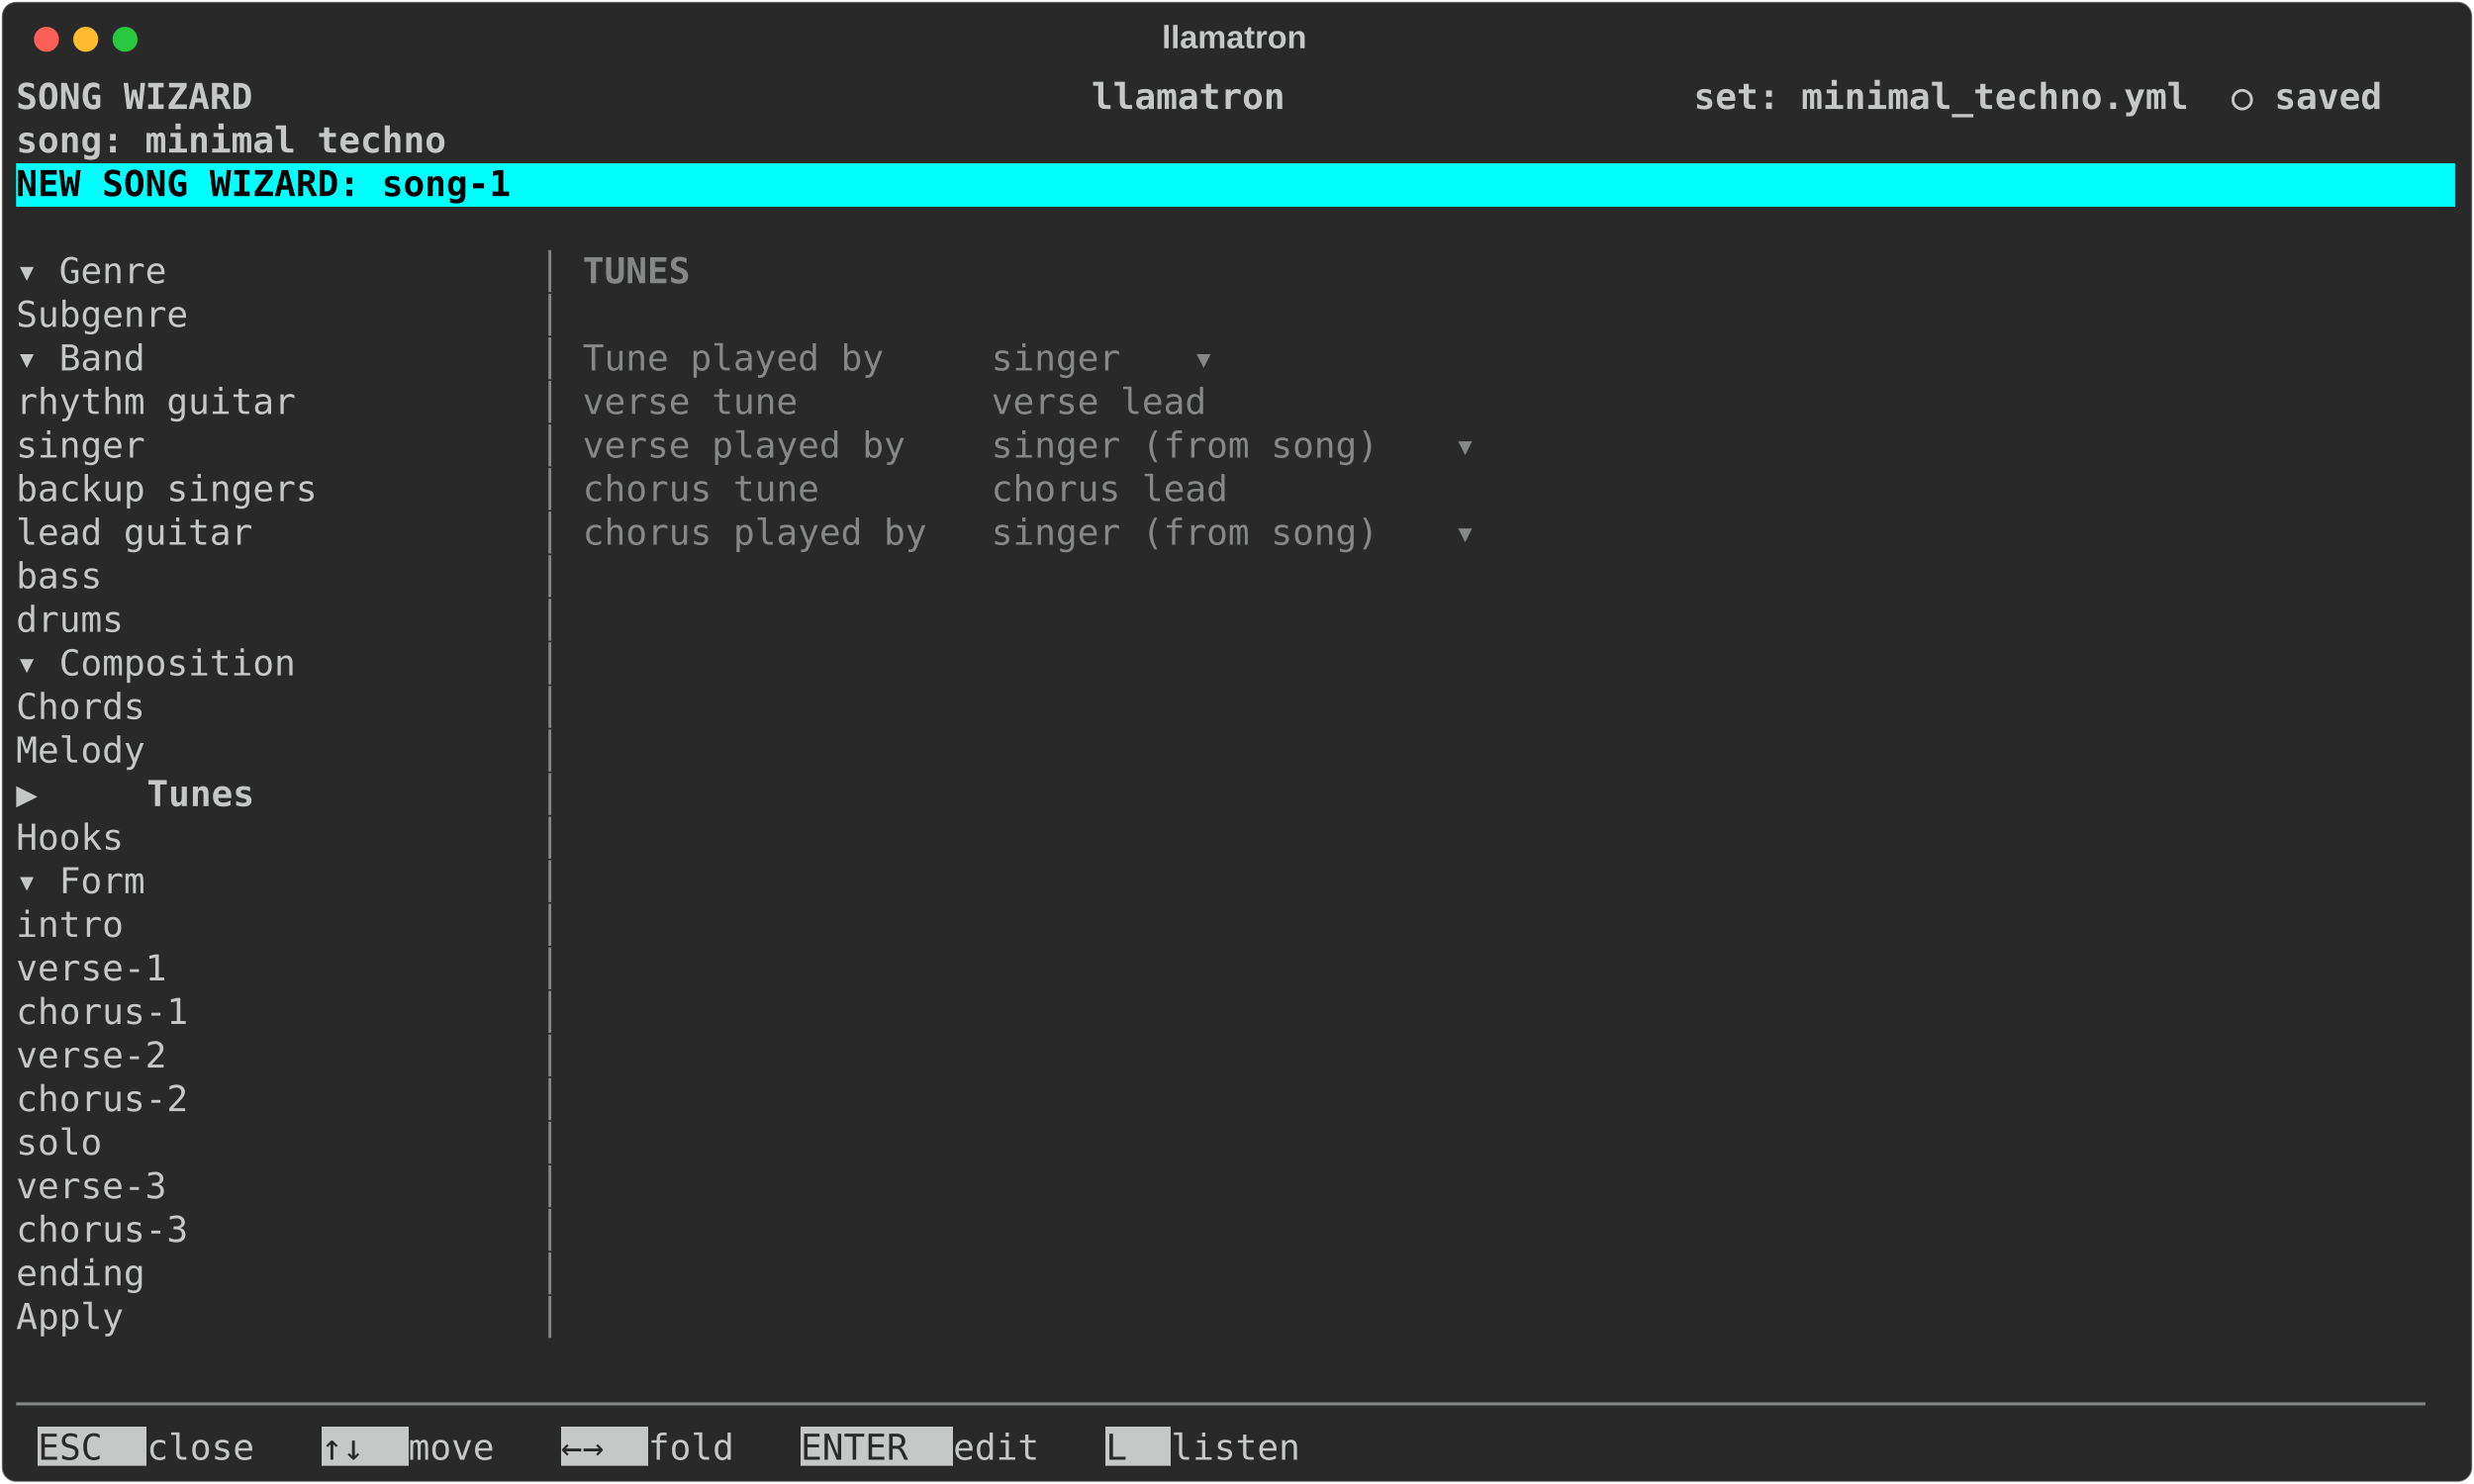
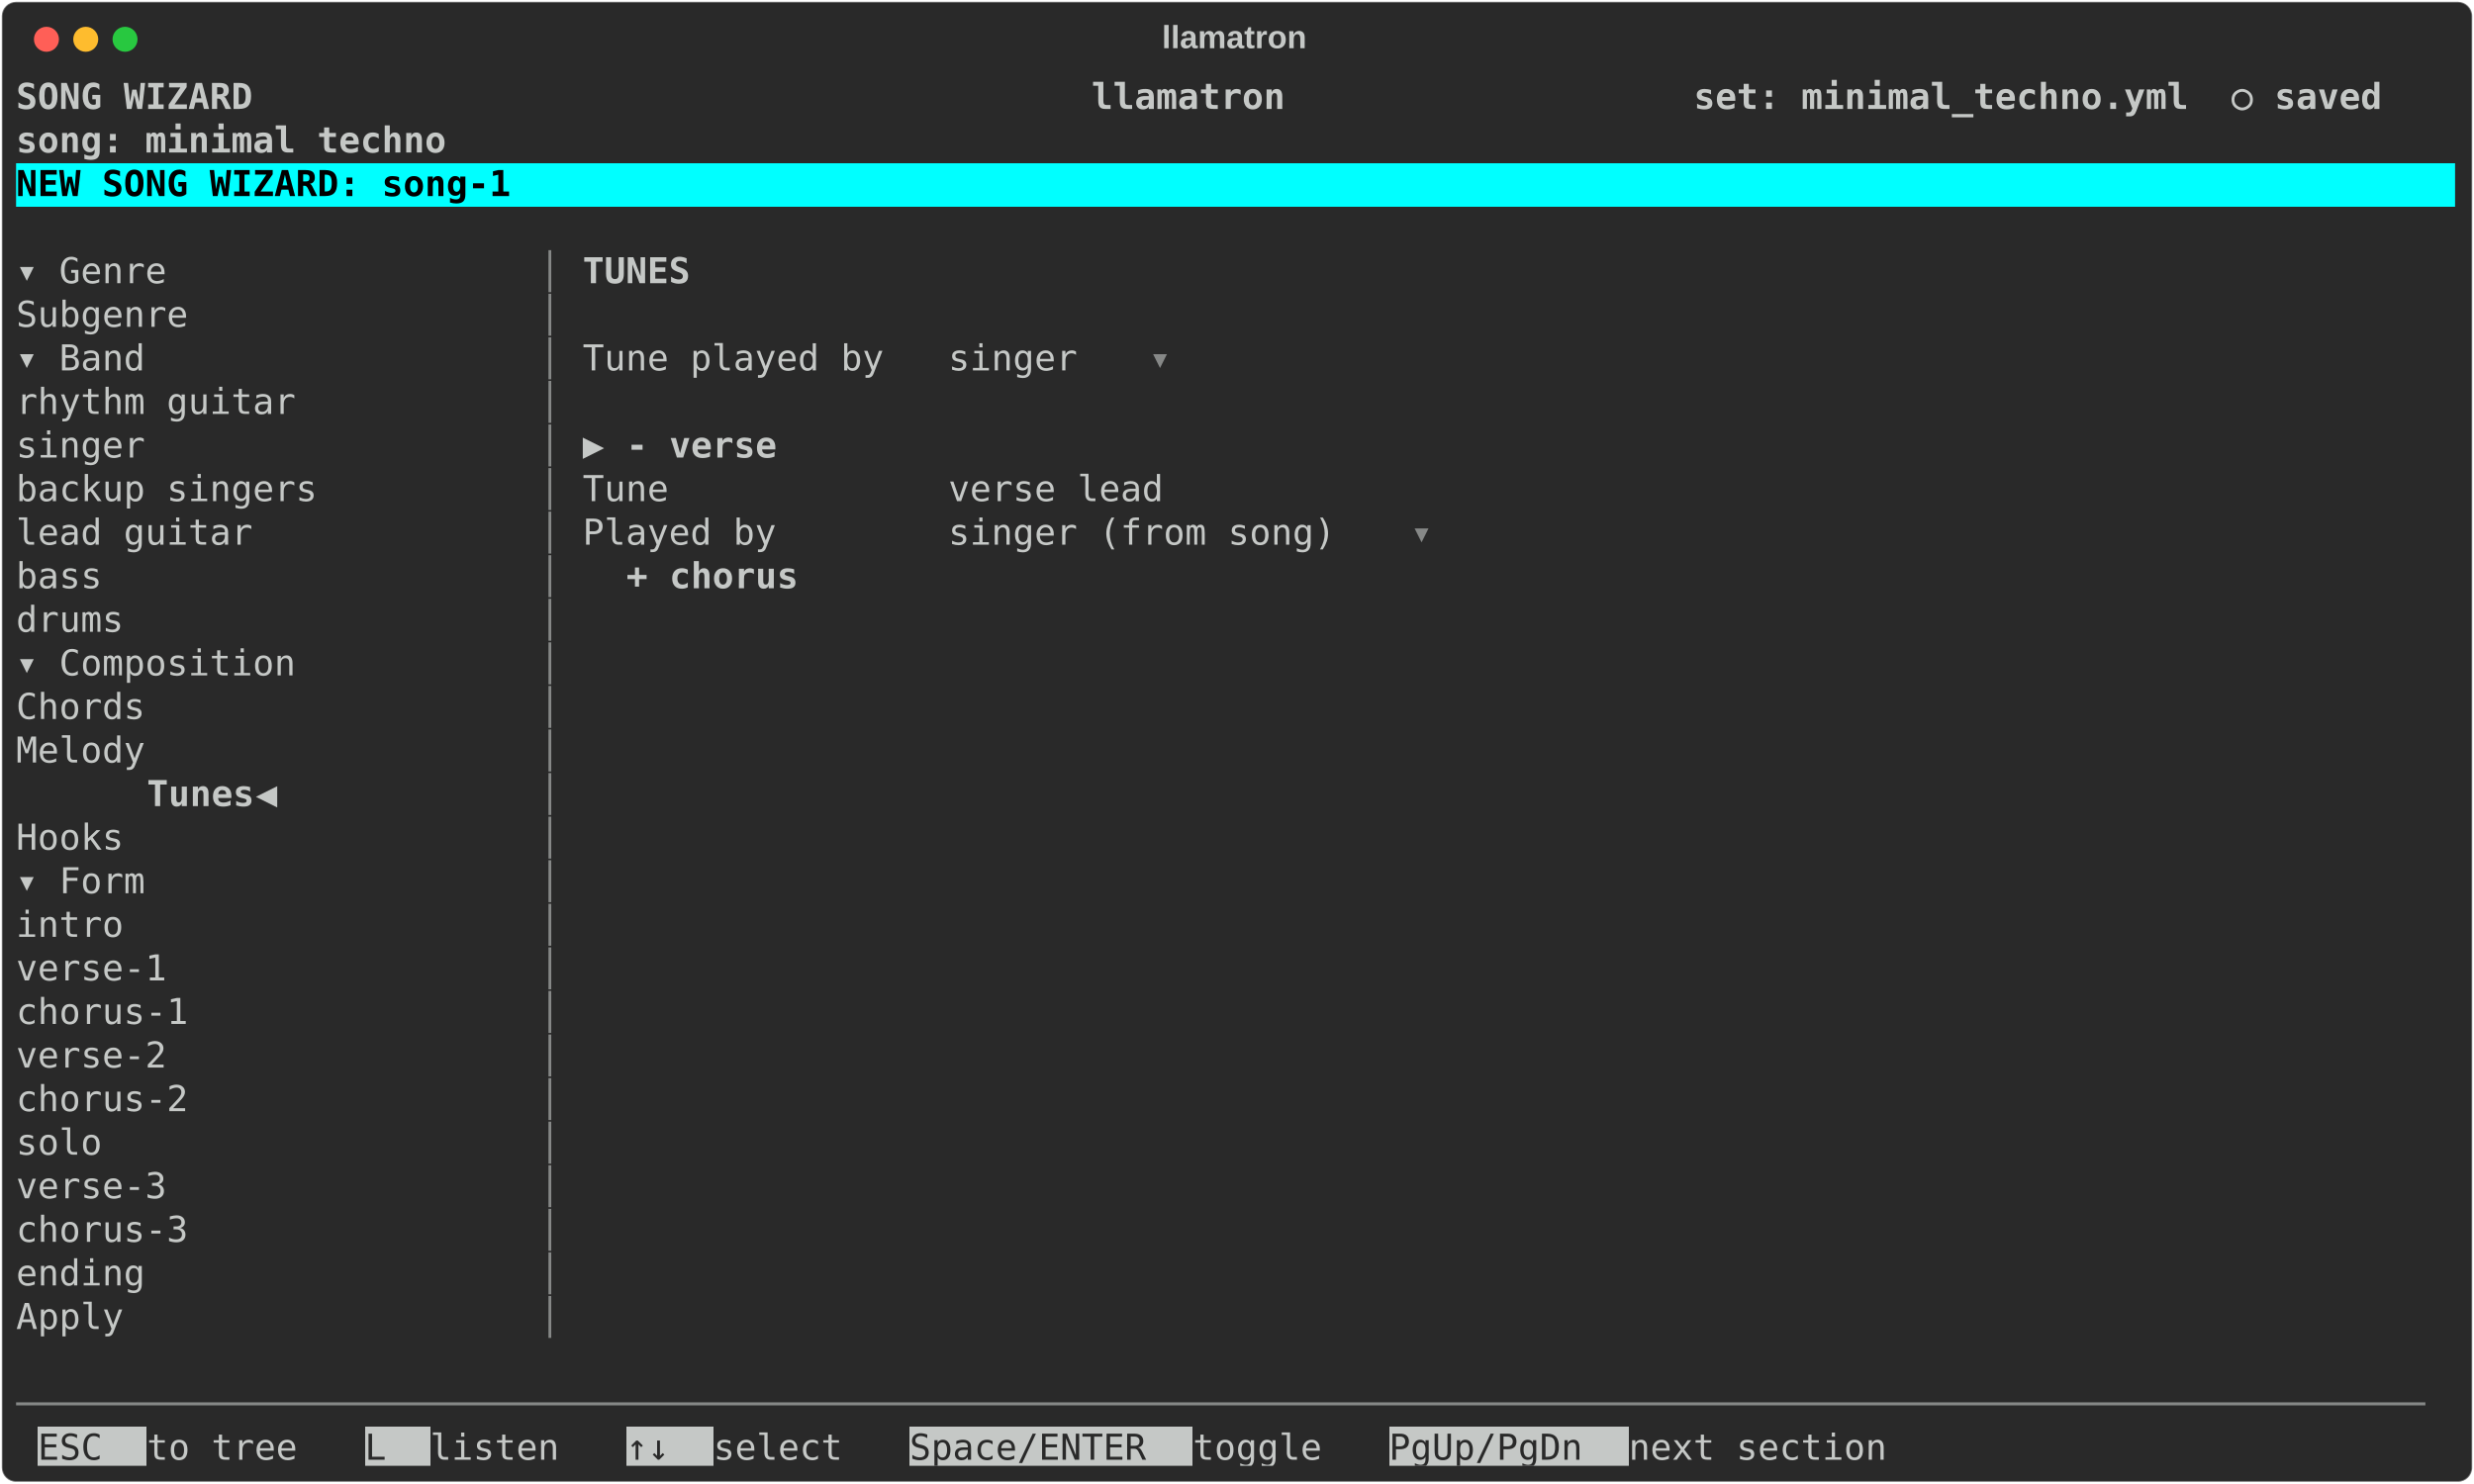
<svg xmlns="http://www.w3.org/2000/svg" class="rich-terminal" viewBox="0 0 1385 830.8">
  <style>

    @font-face {
        font-family: "Fira Code";
        src: local("FiraCode-Regular"),
                url("https://cdnjs.cloudflare.com/ajax/libs/firacode/6.2.0/woff2/FiraCode-Regular.woff2") format("woff2"),
                url("https://cdnjs.cloudflare.com/ajax/libs/firacode/6.2.0/woff/FiraCode-Regular.woff") format("woff");
        font-style: normal;
        font-weight: 400;
    }
    @font-face {
        font-family: "Fira Code";
        src: local("FiraCode-Bold"),
                url("https://cdnjs.cloudflare.com/ajax/libs/firacode/6.2.0/woff2/FiraCode-Bold.woff2") format("woff2"),
                url("https://cdnjs.cloudflare.com/ajax/libs/firacode/6.2.0/woff/FiraCode-Bold.woff") format("woff");
        font-style: bold;
        font-weight: 700;
    }

    .terminal-wizard_tunes-matrix {
        font-family: Fira Code, monospace;
        font-size: 20px;
        line-height: 24.4px;
        font-variant-east-asian: full-width;
    }

    .terminal-wizard_tunes-title {
        font-size: 18px;
        font-weight: bold;
        font-family: arial;
    }

    .terminal-wizard_tunes-r1 { fill: #c5c8c6;font-weight: bold }
.terminal-wizard_tunes-r2 { fill: #c5c8c6 }
.terminal-wizard_tunes-r3 { fill: #000000;font-weight: bold }
.terminal-wizard_tunes-r4 { fill: #868887 }
- .terminal-wizard_tunes-r5 { fill: #868887;font-weight: bold }
- .terminal-wizard_tunes-r6 { fill: #292929 }
+ .terminal-wizard_tunes-r5 { fill: #292929 }
    </style>
  <defs>
    <clipPath id="terminal-wizard_tunes-clip-terminal">
      <rect x="0" y="0" width="1365.4" height="779.8" />
    </clipPath>
    <clipPath id="terminal-wizard_tunes-line-0">
      <rect x="0" y="1.5" width="1366.4" height="24.65" />
    </clipPath>
    <clipPath id="terminal-wizard_tunes-line-1">
      <rect x="0" y="25.9" width="1366.4" height="24.65" />
    </clipPath>
    <clipPath id="terminal-wizard_tunes-line-2">
      <rect x="0" y="50.3" width="1366.4" height="24.65" />
    </clipPath>
    <clipPath id="terminal-wizard_tunes-line-3">
      <rect x="0" y="74.7" width="1366.4" height="24.65" />
    </clipPath>
    <clipPath id="terminal-wizard_tunes-line-4">
      <rect x="0" y="99.1" width="1366.4" height="24.65" />
    </clipPath>
    <clipPath id="terminal-wizard_tunes-line-5">
      <rect x="0" y="123.5" width="1366.4" height="24.65" />
    </clipPath>
    <clipPath id="terminal-wizard_tunes-line-6">
      <rect x="0" y="147.9" width="1366.4" height="24.65" />
    </clipPath>
    <clipPath id="terminal-wizard_tunes-line-7">
      <rect x="0" y="172.3" width="1366.4" height="24.65" />
    </clipPath>
    <clipPath id="terminal-wizard_tunes-line-8">
      <rect x="0" y="196.7" width="1366.4" height="24.65" />
    </clipPath>
    <clipPath id="terminal-wizard_tunes-line-9">
      <rect x="0" y="221.1" width="1366.4" height="24.65" />
    </clipPath>
    <clipPath id="terminal-wizard_tunes-line-10">
      <rect x="0" y="245.5" width="1366.4" height="24.65" />
    </clipPath>
    <clipPath id="terminal-wizard_tunes-line-11">
      <rect x="0" y="269.9" width="1366.4" height="24.65" />
    </clipPath>
    <clipPath id="terminal-wizard_tunes-line-12">
      <rect x="0" y="294.3" width="1366.4" height="24.65" />
    </clipPath>
    <clipPath id="terminal-wizard_tunes-line-13">
      <rect x="0" y="318.7" width="1366.4" height="24.65" />
    </clipPath>
    <clipPath id="terminal-wizard_tunes-line-14">
      <rect x="0" y="343.1" width="1366.4" height="24.65" />
    </clipPath>
    <clipPath id="terminal-wizard_tunes-line-15">
      <rect x="0" y="367.5" width="1366.4" height="24.65" />
    </clipPath>
    <clipPath id="terminal-wizard_tunes-line-16">
      <rect x="0" y="391.9" width="1366.4" height="24.65" />
    </clipPath>
    <clipPath id="terminal-wizard_tunes-line-17">
      <rect x="0" y="416.3" width="1366.4" height="24.65" />
    </clipPath>
    <clipPath id="terminal-wizard_tunes-line-18">
      <rect x="0" y="440.7" width="1366.4" height="24.65" />
    </clipPath>
    <clipPath id="terminal-wizard_tunes-line-19">
      <rect x="0" y="465.1" width="1366.4" height="24.65" />
    </clipPath>
    <clipPath id="terminal-wizard_tunes-line-20">
      <rect x="0" y="489.5" width="1366.4" height="24.65" />
    </clipPath>
    <clipPath id="terminal-wizard_tunes-line-21">
      <rect x="0" y="513.9" width="1366.4" height="24.65" />
    </clipPath>
    <clipPath id="terminal-wizard_tunes-line-22">
      <rect x="0" y="538.3" width="1366.4" height="24.65" />
    </clipPath>
    <clipPath id="terminal-wizard_tunes-line-23">
      <rect x="0" y="562.7" width="1366.4" height="24.65" />
    </clipPath>
    <clipPath id="terminal-wizard_tunes-line-24">
      <rect x="0" y="587.1" width="1366.4" height="24.65" />
    </clipPath>
    <clipPath id="terminal-wizard_tunes-line-25">
      <rect x="0" y="611.5" width="1366.4" height="24.65" />
    </clipPath>
    <clipPath id="terminal-wizard_tunes-line-26">
      <rect x="0" y="635.9" width="1366.4" height="24.65" />
    </clipPath>
    <clipPath id="terminal-wizard_tunes-line-27">
      <rect x="0" y="660.3" width="1366.4" height="24.65" />
    </clipPath>
    <clipPath id="terminal-wizard_tunes-line-28">
      <rect x="0" y="684.7" width="1366.4" height="24.65" />
    </clipPath>
    <clipPath id="terminal-wizard_tunes-line-29">
      <rect x="0" y="709.1" width="1366.4" height="24.65" />
    </clipPath>
    <clipPath id="terminal-wizard_tunes-line-30">
      <rect x="0" y="733.5" width="1366.4" height="24.65" />
    </clipPath>
  </defs>
  <rect fill="#292929" stroke="rgba(255,255,255,0.35)" stroke-width="1" x="1" y="1" width="1383" height="828.8" rx="8" />
  <text class="terminal-wizard_tunes-title" fill="#c5c8c6" text-anchor="middle" x="691" y="27">llamatron</text>
  <g transform="translate(26,22)">
    <circle cx="0" cy="0" r="7" fill="#ff5f57" />
    <circle cx="22" cy="0" r="7" fill="#febc2e" />
    <circle cx="44" cy="0" r="7" fill="#28c840" />
  </g>
  <g transform="translate(9, 41)" clip-path="url(#terminal-wizard_tunes-clip-terminal)">
    <rect fill="#00ffff" x="0" y="50.3" width="1366.4" height="24.65" shape-rendering="crispEdges" />
    <rect fill="#c5c8c6" x="12.2" y="757.9" width="61" height="24.65" shape-rendering="crispEdges" />
-     <rect fill="#c5c8c6" x="170.8" y="757.9" width="48.8" height="24.65" shape-rendering="crispEdges" />
-     <rect fill="#c5c8c6" x="305" y="757.9" width="48.8" height="24.65" shape-rendering="crispEdges" />
-     <rect fill="#c5c8c6" x="439.2" y="757.9" width="85.4" height="24.65" shape-rendering="crispEdges" />
-     <rect fill="#c5c8c6" x="610" y="757.9" width="36.6" height="24.65" shape-rendering="crispEdges" />
+     <rect fill="#c5c8c6" x="195.2" y="757.9" width="36.6" height="24.65" shape-rendering="crispEdges" />
+     <rect fill="#c5c8c6" x="341.6" y="757.9" width="48.8" height="24.65" shape-rendering="crispEdges" />
+     <rect fill="#c5c8c6" x="500.2" y="757.9" width="158.6" height="24.65" shape-rendering="crispEdges" />
+     <rect fill="#c5c8c6" x="768.6" y="757.9" width="134.2" height="24.65" shape-rendering="crispEdges" />
    <g class="terminal-wizard_tunes-matrix">
      <text class="terminal-wizard_tunes-r1" x="0" y="20" textLength="1366.4" clip-path="url(#terminal-wizard_tunes-line-0)"> SONG WIZARD                                       llamatron                   set: minimal_techno.yml  ○ saved </text>
      <text class="terminal-wizard_tunes-r2" x="1366.4" y="20" textLength="12.2" clip-path="url(#terminal-wizard_tunes-line-0)">
</text>
      <text class="terminal-wizard_tunes-r1" x="0" y="44.4" textLength="1366.4" clip-path="url(#terminal-wizard_tunes-line-1)">                                                                               song: minimal techno             </text>
      <text class="terminal-wizard_tunes-r2" x="1366.4" y="44.4" textLength="12.2" clip-path="url(#terminal-wizard_tunes-line-1)">
</text>
      <text class="terminal-wizard_tunes-r3" x="0" y="68.8" textLength="1366.4" clip-path="url(#terminal-wizard_tunes-line-2)"> NEW SONG WIZARD: song-1                                                                                        </text>
      <text class="terminal-wizard_tunes-r2" x="1366.4" y="68.8" textLength="12.2" clip-path="url(#terminal-wizard_tunes-line-2)">
</text>
      <text class="terminal-wizard_tunes-r2" x="1366.4" y="93.2" textLength="12.2" clip-path="url(#terminal-wizard_tunes-line-3)">
</text>
      <text class="terminal-wizard_tunes-r2" x="0" y="117.6" textLength="292.8" clip-path="url(#terminal-wizard_tunes-line-4)">  ▾ Genre               </text>
      <text class="terminal-wizard_tunes-r4" x="292.8" y="117.6" textLength="24.4" clip-path="url(#terminal-wizard_tunes-line-4)">│ </text>
-       <text class="terminal-wizard_tunes-r5" x="317.2" y="117.6" textLength="73.2" clip-path="url(#terminal-wizard_tunes-line-4)"> TUNES</text>
+       <text class="terminal-wizard_tunes-r1" x="317.2" y="117.6" textLength="73.2" clip-path="url(#terminal-wizard_tunes-line-4)"> TUNES</text>
      <text class="terminal-wizard_tunes-r2" x="1366.4" y="117.6" textLength="12.2" clip-path="url(#terminal-wizard_tunes-line-4)">
</text>
      <text class="terminal-wizard_tunes-r2" x="0" y="142" textLength="292.8" clip-path="url(#terminal-wizard_tunes-line-5)">      Subgenre          </text>
      <text class="terminal-wizard_tunes-r4" x="292.8" y="142" textLength="24.4" clip-path="url(#terminal-wizard_tunes-line-5)">│ </text>
      <text class="terminal-wizard_tunes-r2" x="1366.4" y="142" textLength="12.2" clip-path="url(#terminal-wizard_tunes-line-5)">
</text>
      <text class="terminal-wizard_tunes-r2" x="0" y="166.4" textLength="292.8" clip-path="url(#terminal-wizard_tunes-line-6)">  ▾ Band                </text>
      <text class="terminal-wizard_tunes-r4" x="292.8" y="166.4" textLength="24.4" clip-path="url(#terminal-wizard_tunes-line-6)">│ </text>
-       <text class="terminal-wizard_tunes-r4" x="317.2" y="166.4" textLength="341.6" clip-path="url(#terminal-wizard_tunes-line-6)">  Tune played by     singer </text>
-       <text class="terminal-wizard_tunes-r4" x="658.8" y="166.4" textLength="12.2" clip-path="url(#terminal-wizard_tunes-line-6)">▾</text>
+       <text class="terminal-wizard_tunes-r2" x="317.2" y="166.4" textLength="317.2" clip-path="url(#terminal-wizard_tunes-line-6)">  Tune played by   singer </text>
+       <text class="terminal-wizard_tunes-r4" x="634.4" y="166.4" textLength="12.2" clip-path="url(#terminal-wizard_tunes-line-6)">▾</text>
      <text class="terminal-wizard_tunes-r2" x="1366.4" y="166.4" textLength="12.2" clip-path="url(#terminal-wizard_tunes-line-6)">
</text>
      <text class="terminal-wizard_tunes-r2" x="0" y="190.8" textLength="292.8" clip-path="url(#terminal-wizard_tunes-line-7)">      rhythm guitar     </text>
      <text class="terminal-wizard_tunes-r4" x="292.8" y="190.8" textLength="24.4" clip-path="url(#terminal-wizard_tunes-line-7)">│ </text>
-       <text class="terminal-wizard_tunes-r4" x="317.2" y="190.8" textLength="390.4" clip-path="url(#terminal-wizard_tunes-line-7)">  verse tune         verse lead </text>
      <text class="terminal-wizard_tunes-r2" x="1366.4" y="190.8" textLength="12.2" clip-path="url(#terminal-wizard_tunes-line-7)">
</text>
      <text class="terminal-wizard_tunes-r2" x="0" y="215.2" textLength="292.8" clip-path="url(#terminal-wizard_tunes-line-8)">      singer            </text>
      <text class="terminal-wizard_tunes-r4" x="292.8" y="215.2" textLength="24.4" clip-path="url(#terminal-wizard_tunes-line-8)">│ </text>
-       <text class="terminal-wizard_tunes-r4" x="317.2" y="215.2" textLength="488" clip-path="url(#terminal-wizard_tunes-line-8)">  verse played by    singer (from song) </text>
-       <text class="terminal-wizard_tunes-r4" x="805.2" y="215.2" textLength="12.2" clip-path="url(#terminal-wizard_tunes-line-8)">▾</text>
+       <text class="terminal-wizard_tunes-r2" x="317.2" y="215.2" textLength="24.4" clip-path="url(#terminal-wizard_tunes-line-8)">▶ </text>
+       <text class="terminal-wizard_tunes-r1" x="341.6" y="215.2" textLength="195.2" clip-path="url(#terminal-wizard_tunes-line-8)">- verse         </text>
      <text class="terminal-wizard_tunes-r2" x="1366.4" y="215.2" textLength="12.2" clip-path="url(#terminal-wizard_tunes-line-8)">
</text>
      <text class="terminal-wizard_tunes-r2" x="0" y="239.6" textLength="292.8" clip-path="url(#terminal-wizard_tunes-line-9)">      backup singers    </text>
      <text class="terminal-wizard_tunes-r4" x="292.8" y="239.6" textLength="24.4" clip-path="url(#terminal-wizard_tunes-line-9)">│ </text>
-       <text class="terminal-wizard_tunes-r4" x="317.2" y="239.6" textLength="402.6" clip-path="url(#terminal-wizard_tunes-line-9)">  chorus tune        chorus lead </text>
+       <text class="terminal-wizard_tunes-r2" x="317.2" y="239.6" textLength="366" clip-path="url(#terminal-wizard_tunes-line-9)">  Tune             verse lead </text>
      <text class="terminal-wizard_tunes-r2" x="1366.4" y="239.6" textLength="12.2" clip-path="url(#terminal-wizard_tunes-line-9)">
</text>
      <text class="terminal-wizard_tunes-r2" x="0" y="264" textLength="292.8" clip-path="url(#terminal-wizard_tunes-line-10)">      lead guitar       </text>
      <text class="terminal-wizard_tunes-r4" x="292.8" y="264" textLength="24.4" clip-path="url(#terminal-wizard_tunes-line-10)">│ </text>
-       <text class="terminal-wizard_tunes-r4" x="317.2" y="264" textLength="488" clip-path="url(#terminal-wizard_tunes-line-10)">  chorus played by   singer (from song) </text>
-       <text class="terminal-wizard_tunes-r4" x="805.2" y="264" textLength="12.2" clip-path="url(#terminal-wizard_tunes-line-10)">▾</text>
+       <text class="terminal-wizard_tunes-r2" x="317.2" y="264" textLength="463.6" clip-path="url(#terminal-wizard_tunes-line-10)">  Played by        singer (from song) </text>
+       <text class="terminal-wizard_tunes-r4" x="780.8" y="264" textLength="12.2" clip-path="url(#terminal-wizard_tunes-line-10)">▾</text>
      <text class="terminal-wizard_tunes-r2" x="1366.4" y="264" textLength="12.2" clip-path="url(#terminal-wizard_tunes-line-10)">
</text>
      <text class="terminal-wizard_tunes-r2" x="0" y="288.4" textLength="292.8" clip-path="url(#terminal-wizard_tunes-line-11)">      bass              </text>
      <text class="terminal-wizard_tunes-r4" x="292.8" y="288.4" textLength="24.4" clip-path="url(#terminal-wizard_tunes-line-11)">│ </text>
+       <text class="terminal-wizard_tunes-r1" x="341.6" y="288.4" textLength="195.2" clip-path="url(#terminal-wizard_tunes-line-11)">+ chorus        </text>
      <text class="terminal-wizard_tunes-r2" x="1366.4" y="288.4" textLength="12.2" clip-path="url(#terminal-wizard_tunes-line-11)">
</text>
      <text class="terminal-wizard_tunes-r2" x="0" y="312.8" textLength="292.8" clip-path="url(#terminal-wizard_tunes-line-12)">      drums             </text>
      <text class="terminal-wizard_tunes-r4" x="292.8" y="312.8" textLength="24.4" clip-path="url(#terminal-wizard_tunes-line-12)">│ </text>
      <text class="terminal-wizard_tunes-r2" x="1366.4" y="312.8" textLength="12.2" clip-path="url(#terminal-wizard_tunes-line-12)">
</text>
      <text class="terminal-wizard_tunes-r2" x="0" y="337.2" textLength="292.8" clip-path="url(#terminal-wizard_tunes-line-13)">  ▾ Composition         </text>
      <text class="terminal-wizard_tunes-r4" x="292.8" y="337.2" textLength="24.4" clip-path="url(#terminal-wizard_tunes-line-13)">│ </text>
      <text class="terminal-wizard_tunes-r2" x="1366.4" y="337.2" textLength="12.2" clip-path="url(#terminal-wizard_tunes-line-13)">
</text>
      <text class="terminal-wizard_tunes-r2" x="0" y="361.6" textLength="292.8" clip-path="url(#terminal-wizard_tunes-line-14)">      Chords            </text>
      <text class="terminal-wizard_tunes-r4" x="292.8" y="361.6" textLength="24.4" clip-path="url(#terminal-wizard_tunes-line-14)">│ </text>
      <text class="terminal-wizard_tunes-r2" x="1366.4" y="361.6" textLength="12.2" clip-path="url(#terminal-wizard_tunes-line-14)">
</text>
      <text class="terminal-wizard_tunes-r2" x="0" y="386" textLength="292.8" clip-path="url(#terminal-wizard_tunes-line-15)">      Melody            </text>
      <text class="terminal-wizard_tunes-r4" x="292.8" y="386" textLength="24.4" clip-path="url(#terminal-wizard_tunes-line-15)">│ </text>
      <text class="terminal-wizard_tunes-r2" x="1366.4" y="386" textLength="12.2" clip-path="url(#terminal-wizard_tunes-line-15)">
</text>
-       <text class="terminal-wizard_tunes-r2" x="0" y="410.4" textLength="73.2" clip-path="url(#terminal-wizard_tunes-line-16)">▶     </text>
      <text class="terminal-wizard_tunes-r1" x="73.2" y="410.4" textLength="61" clip-path="url(#terminal-wizard_tunes-line-16)">Tunes</text>
+       <text class="terminal-wizard_tunes-r2" x="134.2" y="410.4" textLength="158.6" clip-path="url(#terminal-wizard_tunes-line-16)">           ◀ </text>
      <text class="terminal-wizard_tunes-r4" x="292.8" y="410.4" textLength="24.4" clip-path="url(#terminal-wizard_tunes-line-16)">│ </text>
      <text class="terminal-wizard_tunes-r2" x="1366.4" y="410.4" textLength="12.2" clip-path="url(#terminal-wizard_tunes-line-16)">
</text>
      <text class="terminal-wizard_tunes-r2" x="0" y="434.8" textLength="292.8" clip-path="url(#terminal-wizard_tunes-line-17)">      Hooks             </text>
      <text class="terminal-wizard_tunes-r4" x="292.8" y="434.8" textLength="24.4" clip-path="url(#terminal-wizard_tunes-line-17)">│ </text>
      <text class="terminal-wizard_tunes-r2" x="1366.4" y="434.8" textLength="12.2" clip-path="url(#terminal-wizard_tunes-line-17)">
</text>
      <text class="terminal-wizard_tunes-r2" x="0" y="459.2" textLength="292.8" clip-path="url(#terminal-wizard_tunes-line-18)">  ▾ Form                </text>
      <text class="terminal-wizard_tunes-r4" x="292.8" y="459.2" textLength="24.4" clip-path="url(#terminal-wizard_tunes-line-18)">│ </text>
      <text class="terminal-wizard_tunes-r2" x="1366.4" y="459.2" textLength="12.2" clip-path="url(#terminal-wizard_tunes-line-18)">
</text>
      <text class="terminal-wizard_tunes-r2" x="0" y="483.6" textLength="292.8" clip-path="url(#terminal-wizard_tunes-line-19)">      intro             </text>
      <text class="terminal-wizard_tunes-r4" x="292.8" y="483.6" textLength="24.4" clip-path="url(#terminal-wizard_tunes-line-19)">│ </text>
      <text class="terminal-wizard_tunes-r2" x="1366.4" y="483.6" textLength="12.2" clip-path="url(#terminal-wizard_tunes-line-19)">
</text>
      <text class="terminal-wizard_tunes-r2" x="0" y="508" textLength="292.8" clip-path="url(#terminal-wizard_tunes-line-20)">      verse-1           </text>
      <text class="terminal-wizard_tunes-r4" x="292.8" y="508" textLength="24.4" clip-path="url(#terminal-wizard_tunes-line-20)">│ </text>
      <text class="terminal-wizard_tunes-r2" x="1366.4" y="508" textLength="12.2" clip-path="url(#terminal-wizard_tunes-line-20)">
</text>
      <text class="terminal-wizard_tunes-r2" x="0" y="532.4" textLength="292.8" clip-path="url(#terminal-wizard_tunes-line-21)">      chorus-1          </text>
      <text class="terminal-wizard_tunes-r4" x="292.8" y="532.4" textLength="24.4" clip-path="url(#terminal-wizard_tunes-line-21)">│ </text>
      <text class="terminal-wizard_tunes-r2" x="1366.4" y="532.4" textLength="12.2" clip-path="url(#terminal-wizard_tunes-line-21)">
</text>
      <text class="terminal-wizard_tunes-r2" x="0" y="556.8" textLength="292.8" clip-path="url(#terminal-wizard_tunes-line-22)">      verse-2           </text>
      <text class="terminal-wizard_tunes-r4" x="292.8" y="556.8" textLength="24.4" clip-path="url(#terminal-wizard_tunes-line-22)">│ </text>
      <text class="terminal-wizard_tunes-r2" x="1366.4" y="556.8" textLength="12.2" clip-path="url(#terminal-wizard_tunes-line-22)">
</text>
      <text class="terminal-wizard_tunes-r2" x="0" y="581.2" textLength="292.8" clip-path="url(#terminal-wizard_tunes-line-23)">      chorus-2          </text>
      <text class="terminal-wizard_tunes-r4" x="292.8" y="581.2" textLength="24.4" clip-path="url(#terminal-wizard_tunes-line-23)">│ </text>
      <text class="terminal-wizard_tunes-r2" x="1366.4" y="581.2" textLength="12.2" clip-path="url(#terminal-wizard_tunes-line-23)">
</text>
      <text class="terminal-wizard_tunes-r2" x="0" y="605.6" textLength="292.8" clip-path="url(#terminal-wizard_tunes-line-24)">      solo              </text>
      <text class="terminal-wizard_tunes-r4" x="292.8" y="605.6" textLength="24.4" clip-path="url(#terminal-wizard_tunes-line-24)">│ </text>
      <text class="terminal-wizard_tunes-r2" x="1366.4" y="605.6" textLength="12.2" clip-path="url(#terminal-wizard_tunes-line-24)">
</text>
      <text class="terminal-wizard_tunes-r2" x="0" y="630" textLength="292.8" clip-path="url(#terminal-wizard_tunes-line-25)">      verse-3           </text>
      <text class="terminal-wizard_tunes-r4" x="292.8" y="630" textLength="24.4" clip-path="url(#terminal-wizard_tunes-line-25)">│ </text>
      <text class="terminal-wizard_tunes-r2" x="1366.4" y="630" textLength="12.2" clip-path="url(#terminal-wizard_tunes-line-25)">
</text>
      <text class="terminal-wizard_tunes-r2" x="0" y="654.4" textLength="292.8" clip-path="url(#terminal-wizard_tunes-line-26)">      chorus-3          </text>
      <text class="terminal-wizard_tunes-r4" x="292.8" y="654.4" textLength="24.4" clip-path="url(#terminal-wizard_tunes-line-26)">│ </text>
      <text class="terminal-wizard_tunes-r2" x="1366.4" y="654.4" textLength="12.2" clip-path="url(#terminal-wizard_tunes-line-26)">
</text>
      <text class="terminal-wizard_tunes-r2" x="0" y="678.8" textLength="292.8" clip-path="url(#terminal-wizard_tunes-line-27)">      ending            </text>
      <text class="terminal-wizard_tunes-r4" x="292.8" y="678.8" textLength="24.4" clip-path="url(#terminal-wizard_tunes-line-27)">│ </text>
      <text class="terminal-wizard_tunes-r2" x="1366.4" y="678.8" textLength="12.2" clip-path="url(#terminal-wizard_tunes-line-27)">
</text>
      <text class="terminal-wizard_tunes-r2" x="0" y="703.2" textLength="292.8" clip-path="url(#terminal-wizard_tunes-line-28)">    Apply               </text>
      <text class="terminal-wizard_tunes-r4" x="292.8" y="703.2" textLength="24.4" clip-path="url(#terminal-wizard_tunes-line-28)">│ </text>
      <text class="terminal-wizard_tunes-r2" x="1366.4" y="703.2" textLength="12.2" clip-path="url(#terminal-wizard_tunes-line-28)">
</text>
      <text class="terminal-wizard_tunes-r2" x="1366.4" y="727.6" textLength="12.2" clip-path="url(#terminal-wizard_tunes-line-29)">
</text>
      <text class="terminal-wizard_tunes-r4" x="0" y="752" textLength="1366.4" clip-path="url(#terminal-wizard_tunes-line-30)">────────────────────────────────────────────────────────────────────────────────────────────────────────────────</text>
      <text class="terminal-wizard_tunes-r2" x="1366.4" y="752" textLength="12.2" clip-path="url(#terminal-wizard_tunes-line-30)">
</text>
-       <text class="terminal-wizard_tunes-r6" x="12.2" y="776.4" textLength="61" clip-path="url(#terminal-wizard_tunes-line-31)"> ESC </text>
-       <text class="terminal-wizard_tunes-r2" x="73.2" y="776.4" textLength="97.6" clip-path="url(#terminal-wizard_tunes-line-31)"> close  </text>
-       <text class="terminal-wizard_tunes-r6" x="170.8" y="776.4" textLength="48.8" clip-path="url(#terminal-wizard_tunes-line-31)"> ↑↓ </text>
-       <text class="terminal-wizard_tunes-r2" x="219.6" y="776.4" textLength="85.4" clip-path="url(#terminal-wizard_tunes-line-31)"> move  </text>
-       <text class="terminal-wizard_tunes-r6" x="305" y="776.4" textLength="48.8" clip-path="url(#terminal-wizard_tunes-line-31)"> ←→ </text>
-       <text class="terminal-wizard_tunes-r2" x="353.8" y="776.4" textLength="85.4" clip-path="url(#terminal-wizard_tunes-line-31)"> fold  </text>
-       <text class="terminal-wizard_tunes-r6" x="439.2" y="776.4" textLength="85.4" clip-path="url(#terminal-wizard_tunes-line-31)"> ENTER </text>
-       <text class="terminal-wizard_tunes-r2" x="524.6" y="776.4" textLength="85.4" clip-path="url(#terminal-wizard_tunes-line-31)"> edit  </text>
-       <text class="terminal-wizard_tunes-r6" x="610" y="776.4" textLength="36.6" clip-path="url(#terminal-wizard_tunes-line-31)"> L </text>
-       <text class="terminal-wizard_tunes-r2" x="646.6" y="776.4" textLength="109.8" clip-path="url(#terminal-wizard_tunes-line-31)"> listen  </text>
+       <text class="terminal-wizard_tunes-r5" x="12.2" y="776.4" textLength="61" clip-path="url(#terminal-wizard_tunes-line-31)"> ESC </text>
+       <text class="terminal-wizard_tunes-r2" x="73.2" y="776.4" textLength="122" clip-path="url(#terminal-wizard_tunes-line-31)"> to tree  </text>
+       <text class="terminal-wizard_tunes-r5" x="195.2" y="776.4" textLength="36.6" clip-path="url(#terminal-wizard_tunes-line-31)"> L </text>
+       <text class="terminal-wizard_tunes-r2" x="231.8" y="776.4" textLength="109.8" clip-path="url(#terminal-wizard_tunes-line-31)"> listen  </text>
+       <text class="terminal-wizard_tunes-r5" x="341.6" y="776.4" textLength="48.8" clip-path="url(#terminal-wizard_tunes-line-31)"> ↑↓ </text>
+       <text class="terminal-wizard_tunes-r2" x="390.4" y="776.4" textLength="109.8" clip-path="url(#terminal-wizard_tunes-line-31)"> select  </text>
+       <text class="terminal-wizard_tunes-r5" x="500.2" y="776.4" textLength="158.6" clip-path="url(#terminal-wizard_tunes-line-31)"> Space/ENTER </text>
+       <text class="terminal-wizard_tunes-r2" x="658.8" y="776.4" textLength="109.8" clip-path="url(#terminal-wizard_tunes-line-31)"> toggle  </text>
+       <text class="terminal-wizard_tunes-r5" x="768.6" y="776.4" textLength="134.2" clip-path="url(#terminal-wizard_tunes-line-31)"> PgUp/PgDn </text>
+       <text class="terminal-wizard_tunes-r2" x="902.8" y="776.4" textLength="183" clip-path="url(#terminal-wizard_tunes-line-31)"> next section  </text>
    </g>
  </g>
</svg>
